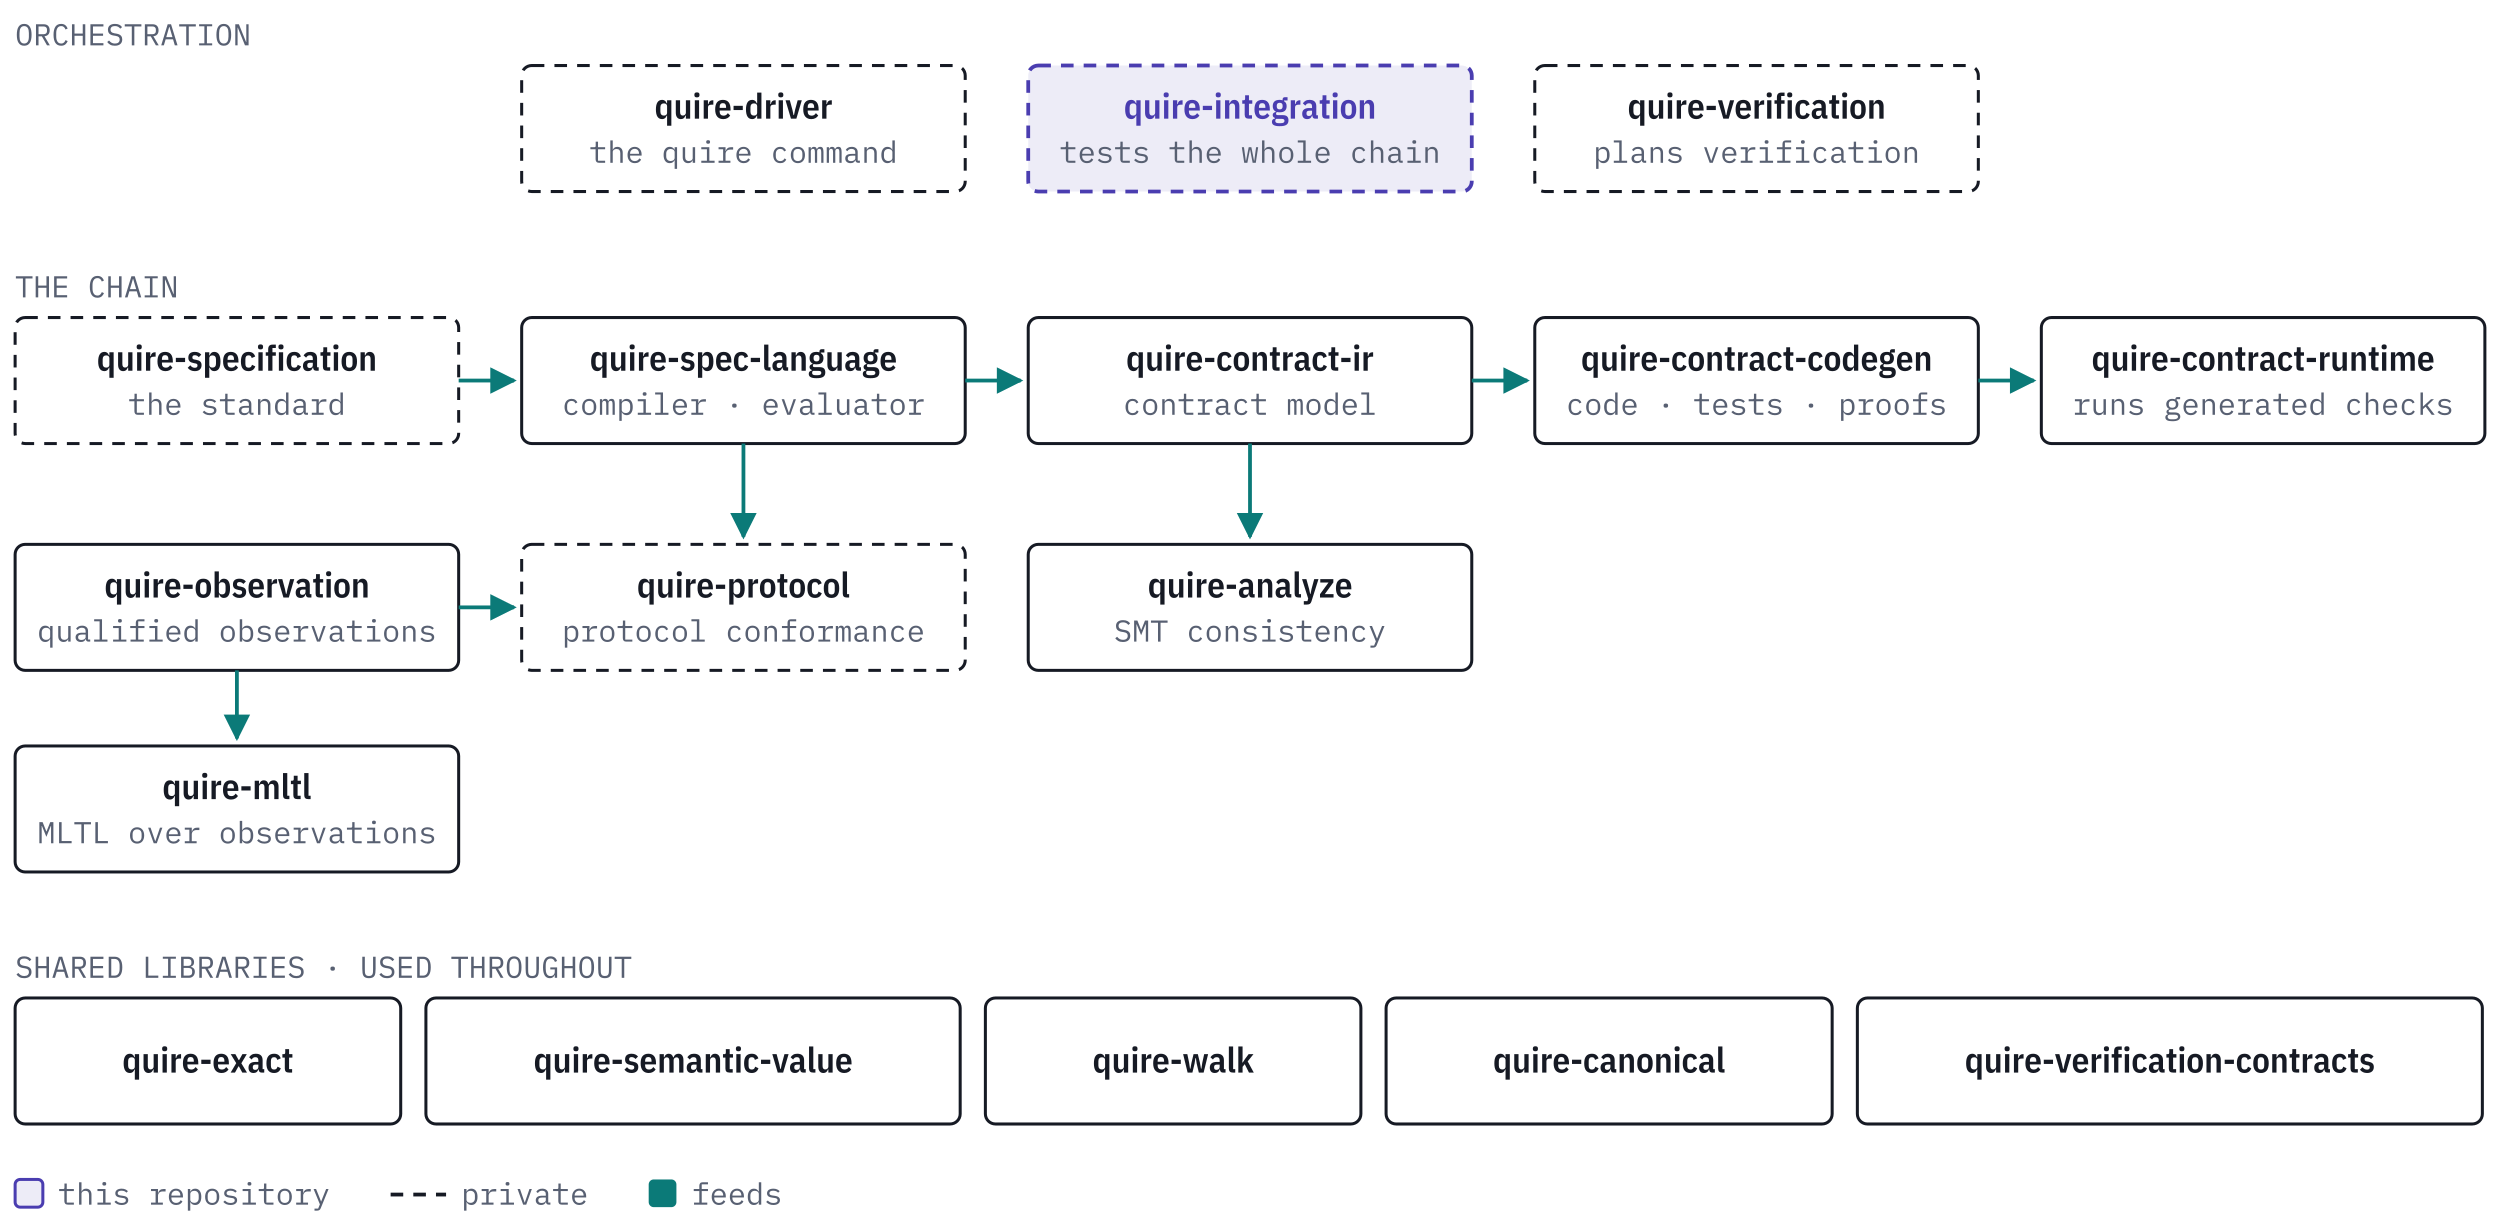
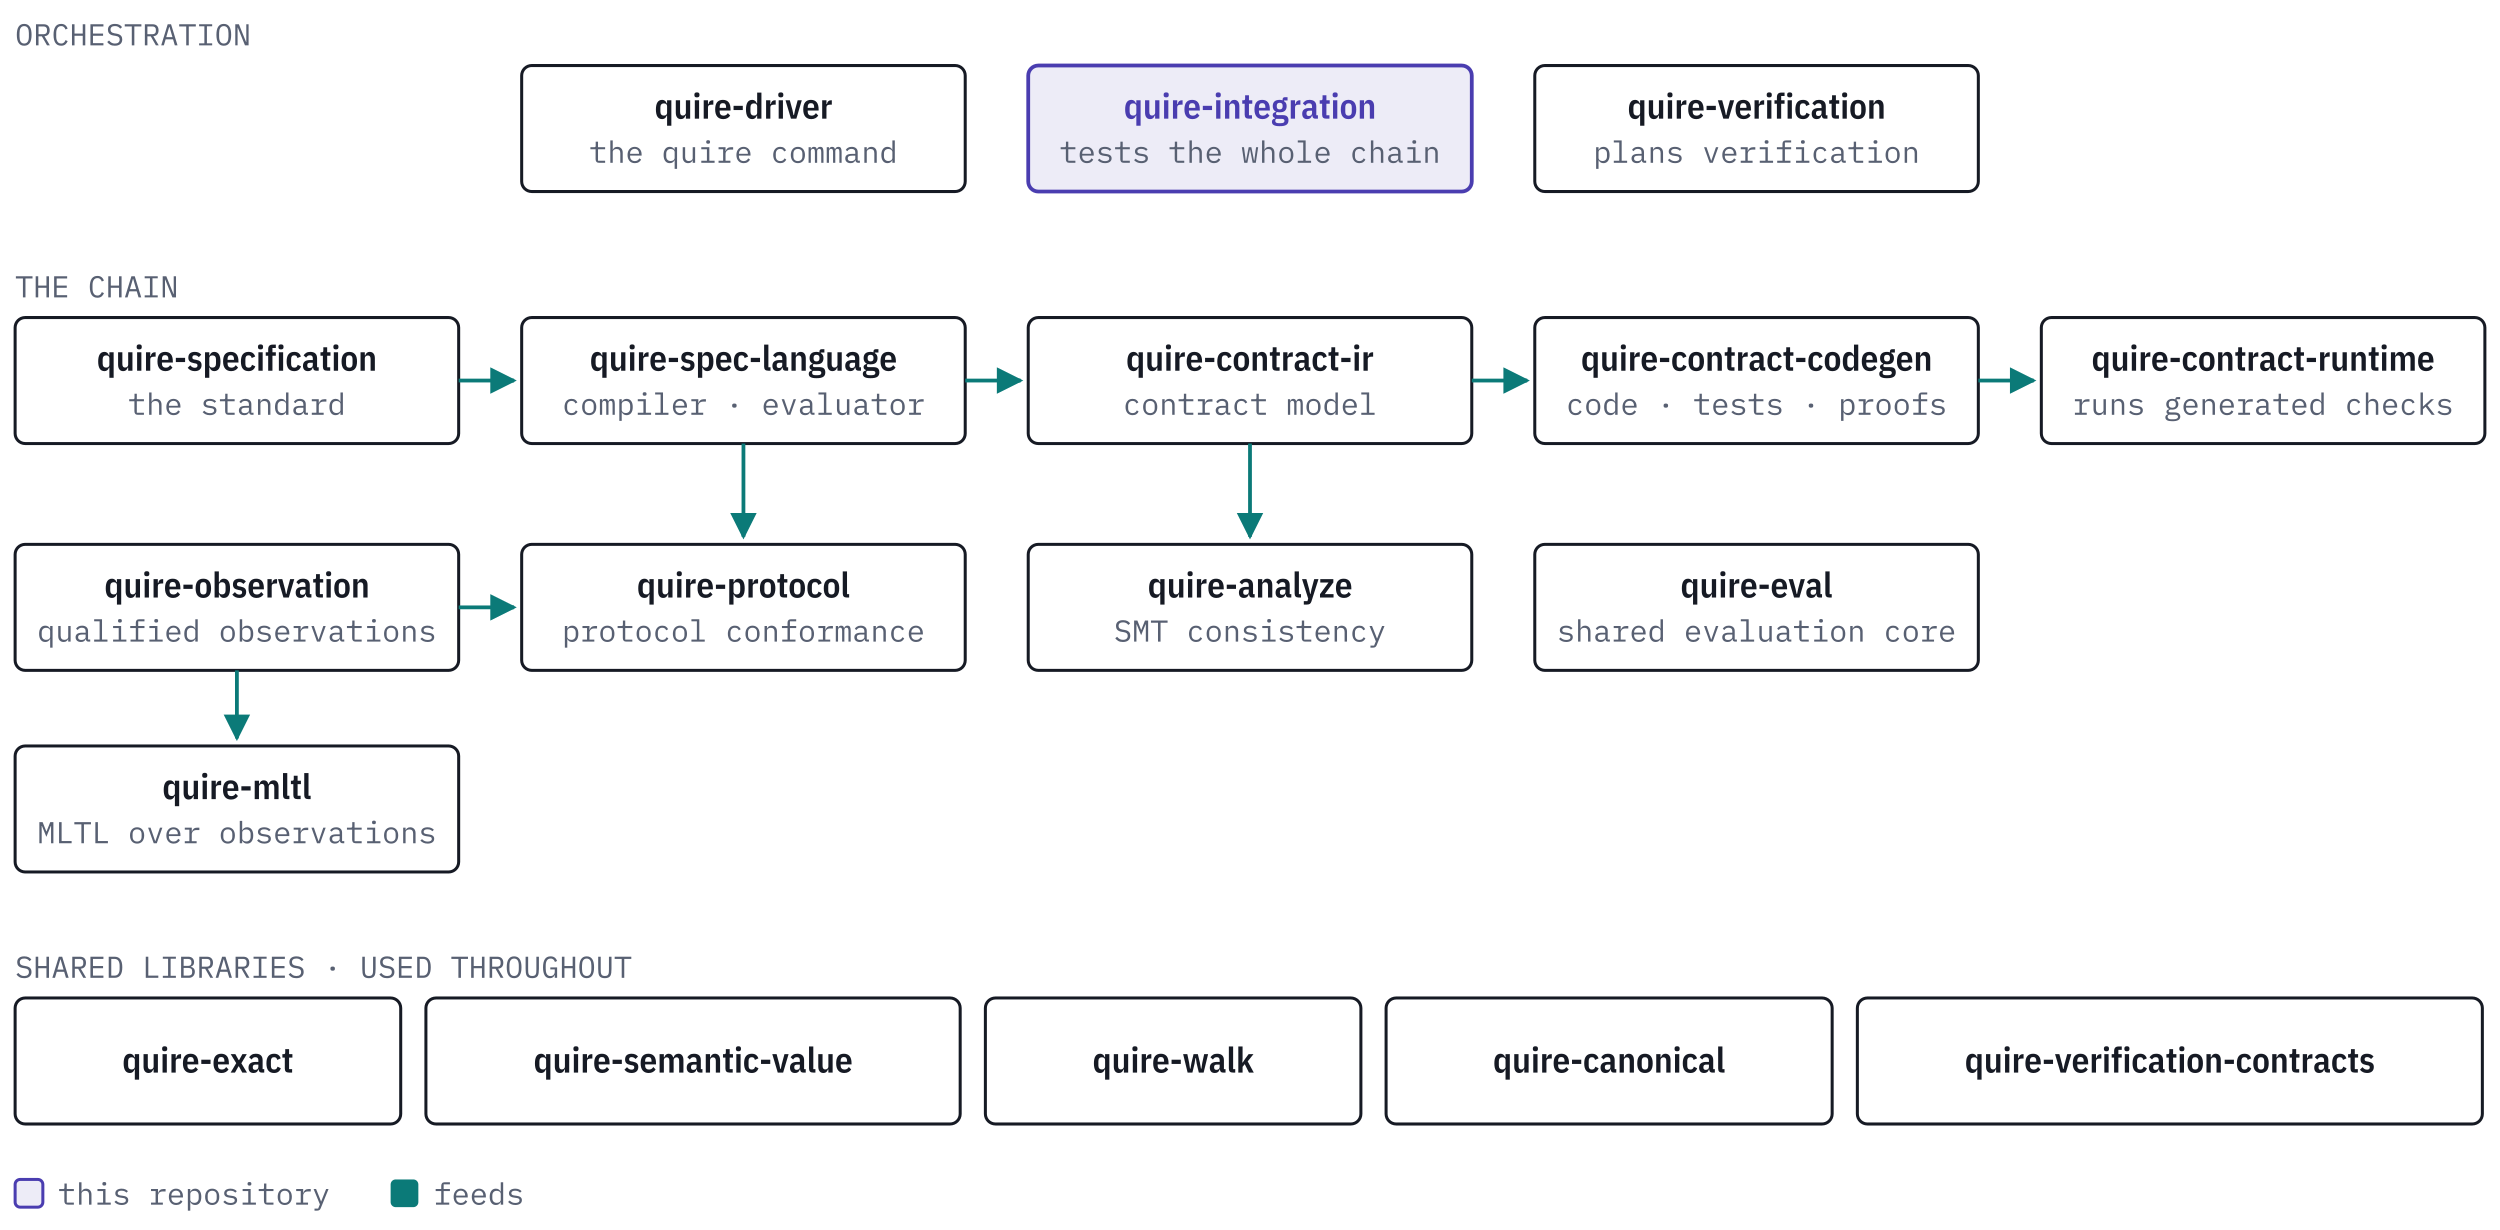
- <svg xmlns="http://www.w3.org/2000/svg" width="992" height="488" viewBox="-6 -6 992 488" role="img" aria-label="The Quire repositories. The main chain runs from the standard, quire-specification, to the compiler, quire-spec-language, then quire-contract-ir, quire-contract-codegen and quire-contract-runtime. quire-spec-language also feeds quire-protocol, and quire-contract-ir feeds quire-analyze. quire-observation feeds quire-protocol and quire-mltl. Above the chain, quire-driver runs it, quire-integration tests it and quire-verification plans verification. Below it, shared libraries used throughout: quire-exact, quire-semantic-value, quire-walk, quire-canonical and quire-verification-contracts.">
+ <svg xmlns="http://www.w3.org/2000/svg" width="992" height="488" viewBox="-6 -6 992 488" role="img" aria-label="The Quire repositories. The main chain runs from the standard, quire-specification, to the compiler, quire-spec-language, then quire-contract-ir, quire-contract-codegen and quire-contract-runtime. quire-spec-language also feeds quire-protocol, and quire-contract-ir feeds quire-analyze. quire-eval is the evaluation core shared by the language and backend repositories. quire-observation feeds quire-protocol and quire-mltl. Above the chain, quire-driver runs it, quire-integration tests it and quire-verification plans verification. Below it, shared libraries used throughout: quire-exact, quire-semantic-value, quire-walk, quire-canonical and quire-verification-contracts.">
  <defs>
    <path id="mono_A" d="M481 0 422 199H177L118 0H31L245 698H356L570 0ZM304 609H295L197 272H402Z" />
    <path id="mono_B" d="M88 698H325Q415 698 466 649Q517 600 517 518Q517 455 486 419Q456 383 408 368V365Q467 351 505 312Q543 274 543 201Q543 159 529 122Q515 85 490 58Q464 31 430 16Q395 0 355 0H88ZM330 73Q388 73 421 99Q454 125 454 179V220Q454 273 421 300Q388 326 330 326H172V73ZM316 395Q369 395 399 418Q429 442 429 490V529Q429 577 399 601Q369 625 316 625H172V395Z" />
    <path id="mono_C" d="M323 -12Q195 -12 132 81Q70 174 70 349Q70 524 132 617Q195 710 323 710Q371 710 406 697Q441 684 466 662Q491 640 508 612Q525 585 538 557L466 524Q457 547 445 568Q433 588 416 604Q400 619 378 628Q355 637 323 637Q240 637 200 574Q159 511 159 406V292Q159 187 200 124Q240 61 323 61Q355 61 378 70Q400 79 416 94Q433 110 445 130Q457 151 466 174L538 141Q525 112 508 85Q491 58 466 36Q441 14 406 1Q371 -12 323 -12Z" />
    <path id="mono_D" d="M95 698H290Q418 698 481 610Q544 522 544 349Q544 176 481 88Q418 0 290 0H95ZM286 73Q370 73 412 131Q455 189 455 295V403Q455 509 412 567Q370 625 286 625H179V73Z" />
    <path id="mono_E" d="M90 0V698H520V625H174V390H508V317H174V73H520V0Z" />
    <path id="mono_G" d="M444 93H439Q430 73 418 54Q406 35 388 20Q369 6 343 -3Q317 -12 281 -12Q167 -12 112 80Q56 172 56 344Q56 524 117 617Q178 710 305 710Q354 710 390 697Q426 684 452 662Q477 640 494 612Q511 585 522 557L450 524Q441 547 430 568Q418 588 402 604Q385 619 362 628Q339 637 308 637Q224 637 184 574Q145 511 145 406V298Q145 245 153 202Q161 158 180 126Q198 94 228 76Q257 59 300 59Q368 59 406 100Q444 141 444 206V278H297V345H522V0H444Z" />
    <path id="mono_H" d="M436 317H164V0H80V698H164V390H436V698H520V0H436Z" />
    <path id="mono_I" d="M84 0V67H258V631H84V698H516V631H342V67H516V0Z" />
    <path id="mono_L" d="M120 0V698H204V73H535V0Z" />
    <path id="mono_M" d="M455 350V571H447L300 212L153 571H145V350V0H68V698H176L299 390H305L428 698H532V0H455Z" />
    <path id="mono_N" d="M163 588H156V0H80V698H199L437 110H444V698H520V0H401Z" />
    <path id="mono_O" d="M300 -12Q236 -12 190 12Q144 37 114 83Q84 129 70 196Q56 263 56 349Q56 434 70 502Q84 569 114 615Q144 661 190 686Q236 710 300 710Q364 710 410 686Q456 661 486 615Q516 569 530 502Q544 434 544 349Q544 263 530 196Q516 129 486 83Q456 37 410 12Q364 -12 300 -12ZM300 61Q342 61 371 78Q400 94 419 124Q438 154 446 196Q455 239 455 292V406Q455 458 446 501Q438 544 419 574Q400 604 371 620Q342 637 300 637Q258 637 229 620Q200 604 181 574Q162 544 154 501Q145 458 145 406V292Q145 239 154 196Q162 154 181 124Q200 94 229 78Q258 61 300 61Z" />
    <path id="mono_R" d="M174 0H90V698H344Q441 698 492 645Q543 592 543 497Q543 412 499 361Q455 310 371 302L549 0H455L285 298H174ZM342 369Q395 369 424 396Q454 422 454 471V523Q454 572 424 598Q395 625 342 625H174V369Z" />
    <path id="mono_S" d="M298 -12Q204 -12 144 22Q84 57 45 111L106 161Q147 110 192 85Q238 60 301 60Q377 60 417 95Q457 130 457 193Q457 244 428 272Q399 301 327 313L249 326Q198 335 164 353Q129 371 108 396Q87 422 78 452Q69 483 69 516Q69 612 132 661Q195 710 302 710Q386 710 444 682Q501 654 536 603L477 552Q448 590 407 614Q366 638 301 638Q230 638 192 608Q154 578 154 518Q154 471 182 442Q211 412 285 399L360 386Q411 377 446 359Q481 341 502 316Q524 291 533 260Q542 229 542 195Q542 98 478 43Q415 -12 298 -12Z" />
    <path id="mono_T" d="M342 625V0H258V625H25V698H575V625Z" />
    <path id="mono_U" d="M164 698V279Q164 228 167 188Q170 148 183 120Q196 91 224 76Q251 61 300 61Q349 61 376 76Q404 91 417 120Q430 148 433 188Q436 228 436 279V698H520V299Q520 221 512 163Q505 105 482 66Q458 27 414 8Q371 -12 300 -12Q229 -12 186 8Q142 27 118 66Q95 105 88 163Q80 221 80 299V698Z" />
    <path id="mono_a" d="M495 0Q448 0 428 24Q408 48 403 84H398Q381 39 344 14Q306 -12 243 -12Q162 -12 114 30Q66 72 66 145Q66 217 118 256Q171 295 288 295H398V346Q398 403 366 432Q334 460 275 460Q223 460 190 440Q157 419 137 384L83 424Q93 444 110 463Q127 482 152 496Q177 511 209 520Q241 528 280 528Q371 528 424 482Q478 436 478 354V70H550V0ZM257 55Q288 55 314 62Q339 70 358 82Q377 95 388 112Q398 130 398 150V235H288Q216 235 183 215Q150 195 150 157V136Q150 96 178 76Q207 55 257 55Z" />
    <path id="mono_b" d="M95 740H175V432H179Q229 528 338 528Q433 528 486 457Q540 386 540 258Q540 130 486 59Q433 -12 338 -12Q229 -12 179 84H175V0H95ZM307 59Q377 59 416 102Q454 144 454 214V302Q454 372 416 414Q377 457 307 457Q280 457 256 450Q232 443 214 430Q196 416 186 396Q175 377 175 351V165Q175 139 186 120Q196 100 214 86Q232 73 256 66Q280 59 307 59Z" />
    <path id="mono_c" d="M318 -12Q262 -12 218 8Q175 27 145 62Q115 97 100 147Q84 197 84 258Q84 319 100 369Q116 419 146 454Q176 490 219 509Q262 528 317 528Q392 528 439 495Q486 462 508 409L444 375Q430 415 398 437Q365 459 317 459Q282 459 254 448Q227 436 208 415Q189 394 180 365Q170 336 170 302V214Q170 180 180 151Q189 122 208 101Q227 80 255 68Q283 57 319 57Q371 57 405 81Q439 105 459 147L516 108Q493 56 444 22Q396 -12 318 -12Z" />
    <path id="mono_d" d="M425 84H421Q371 -12 262 -12Q167 -12 114 59Q60 130 60 258Q60 386 114 457Q167 528 262 528Q371 528 421 432H425V740H505V0H425ZM293 59Q320 59 344 66Q368 73 386 86Q404 100 414 120Q425 139 425 165V351Q425 377 414 396Q404 416 386 430Q368 443 344 450Q320 457 293 457Q223 457 184 414Q146 372 146 302V214Q146 144 184 102Q223 59 293 59Z" />
    <path id="mono_e" d="M309 -12Q253 -12 208 7Q164 26 132 62Q101 97 84 146Q67 196 67 257Q67 319 84 369Q102 419 133 454Q164 490 208 509Q251 528 304 528Q356 528 398 509Q441 490 471 456Q501 423 517 377Q533 331 533 276V238H151V214Q151 180 162 151Q173 122 194 101Q214 80 244 68Q273 57 309 57Q361 57 399 81Q437 105 457 147L516 107Q493 55 440 22Q386 -12 309 -12ZM304 462Q271 462 243 450Q215 438 194 417Q174 396 162 368Q151 339 151 305V298H447V309Q447 343 436 371Q426 399 408 420Q389 440 362 451Q336 462 304 462Z" />
    <path id="mono_f" d="M83 68H257V448H73V516H257V622Q257 674 284 707Q312 740 371 740H544V672H337V516H544V448H337V68H521V0H83Z" />
    <path id="mono_g" d="M561 -59Q561 -137 496 -174Q431 -212 301 -212Q176 -212 122 -179Q67 -146 67 -84Q67 -42 89 -19Q111 4 151 15V27Q129 38 117 55Q105 72 105 98Q105 138 132 158Q158 178 198 188V192Q150 213 124 254Q97 295 97 350Q97 389 111 422Q125 455 152 478Q178 502 215 515Q252 528 297 528Q355 528 399 507V516Q399 546 413 566Q427 586 461 586H556V516H440V481Q468 457 483 424Q498 391 498 350Q498 311 484 278Q469 245 443 222Q417 198 380 185Q342 172 297 172Q284 172 272 173Q260 174 248 176Q236 174 223 170Q210 165 199 158Q188 150 181 140Q174 130 174 117Q174 94 197 86Q220 79 257 79H371Q471 79 516 42Q561 4 561 -59ZM486 -63Q486 -32 461 -14Q436 5 374 5H195Q143 -16 143 -65Q143 -99 170 -124Q197 -148 260 -148H338Q408 -148 447 -126Q486 -105 486 -63ZM297 234Q357 234 386 262Q414 290 414 336V365Q414 411 386 438Q357 466 297 466Q237 466 209 438Q181 411 181 365V336Q181 290 209 262Q237 234 297 234Z" />
    <path id="mono_h" d="M98 740H178V432H182Q190 451 202 468Q214 486 232 499Q249 512 273 520Q297 528 329 528Q410 528 459 476Q508 425 508 331V0H428V317Q428 388 397 422Q366 457 306 457Q282 457 259 451Q236 445 218 433Q200 421 189 402Q178 383 178 358V0H98Z" />
    <path id="mono_i" d="M332 630Q297 630 283 644Q269 659 269 681V697Q269 719 283 734Q297 748 332 748Q367 748 381 734Q395 719 395 697V681Q395 659 381 644Q367 630 332 630ZM106 68H292V448H106V516H372V68H546V0H106Z" />
    <path id="mono_k" d="M105 740H185V273H189L279 358L451 516H549L335 314L574 0H475L274 268L185 187V0H105Z" />
    <path id="mono_l" d="M80 68H260V672H80V740H340V68H520V0H80Z" />
    <path id="mono_m" d="M54 0V516H128V456H132Q144 486 166 507Q188 528 231 528Q276 528 298 506Q320 483 325 447H328Q342 482 368 505Q394 528 440 528Q503 528 524 484Q546 440 546 358V0H472V345Q472 411 458 436Q445 462 409 462Q377 462 357 442Q337 421 337 379V0H263V345Q263 411 250 436Q236 462 201 462Q169 462 148 442Q128 421 128 379V0Z" />
    <path id="mono_n" d="M98 0V516H178V432H182Q190 451 202 468Q214 486 232 499Q249 512 273 520Q297 528 329 528Q410 528 459 476Q508 425 508 331V0H428V317Q428 388 397 422Q366 457 306 457Q282 457 259 451Q236 445 218 433Q200 421 189 402Q178 383 178 358V0Z" />
    <path id="mono_o" d="M300 -12Q246 -12 202 7Q159 26 128 62Q98 97 82 146Q66 196 66 258Q66 319 82 369Q98 419 128 454Q159 490 202 509Q246 528 300 528Q354 528 398 509Q441 490 472 454Q502 419 518 369Q534 319 534 258Q534 196 518 146Q502 97 472 62Q441 26 398 7Q354 -12 300 -12ZM300 57Q367 57 408 97Q449 137 449 221V295Q449 379 408 419Q367 459 300 459Q233 459 192 419Q151 379 151 295V221Q151 137 192 97Q233 57 300 57Z" />
    <path id="mono_p" d="M95 516H175V432H179Q229 528 338 528Q433 528 486 457Q540 386 540 258Q540 130 486 59Q433 -12 338 -12Q229 -12 179 84H175V-200H95ZM307 59Q377 59 416 102Q454 144 454 214V302Q454 372 416 414Q377 457 307 457Q280 457 256 450Q232 443 214 430Q196 416 186 396Q175 377 175 351V165Q175 139 186 120Q196 100 214 86Q232 73 256 66Q280 59 307 59Z" />
    <path id="mono_periodcentered" d="M300 235Q259 235 242 252Q226 269 226 295V313Q226 339 242 356Q259 373 300 373Q341 373 358 356Q374 339 374 313V295Q374 269 358 252Q341 235 300 235Z" />
    <path id="mono_q" d="M425 84H421Q371 -12 262 -12Q167 -12 114 59Q60 130 60 258Q60 386 114 457Q167 528 262 528Q371 528 421 432H425V516H505V-200H425ZM293 59Q320 59 344 66Q368 73 386 86Q404 100 414 120Q425 139 425 165V351Q425 377 414 396Q404 416 386 430Q368 443 344 450Q320 457 293 457Q223 457 184 414Q146 372 146 302V214Q146 144 184 102Q223 59 293 59Z" />
    <path id="mono_r" d="M77 68H228V448H77V516H308V386H313Q329 447 374 482Q418 516 487 516H559V436H462Q393 436 350 396Q308 356 308 291V68H469V0H77Z" />
    <path id="mono_s" d="M306 -12Q225 -12 166 16Q108 43 67 89L121 136Q158 97 202 76Q246 55 308 55Q368 55 406 76Q445 98 445 144Q445 164 438 178Q430 191 417 199Q404 207 388 212Q372 216 354 219L273 231Q246 235 214 242Q183 249 157 264Q131 280 114 306Q96 332 96 374Q96 413 112 442Q127 470 155 490Q183 509 221 518Q259 528 304 528Q374 528 426 506Q477 484 514 445L462 396Q453 407 440 418Q426 430 406 440Q387 449 361 455Q335 461 301 461Q240 461 208 440Q175 419 175 379Q175 359 182 346Q190 332 203 324Q216 316 232 312Q249 307 266 304L347 292Q375 288 406 281Q437 274 463 258Q489 243 506 217Q524 191 524 149Q524 72 464 30Q405 -12 306 -12Z" />
    <path id="mono_t" d="M325 0Q266 0 238 33Q211 66 211 118V448H39V516H167Q193 516 204 526Q214 537 214 563V698H291V516H526V448H291V68H526V0Z" />
    <path id="mono_u" d="M422 84H418Q410 65 398 48Q386 30 368 17Q351 4 327 -4Q303 -12 271 -12Q190 -12 141 40Q92 91 92 185V516H172V199Q172 128 203 94Q234 59 294 59Q318 59 341 65Q364 71 382 83Q400 95 411 114Q422 132 422 158V516H502V0H422Z" />
    <path id="mono_v" d="M249 0 64 516H145L219 300L299 67H303L383 300L457 516H536L351 0Z" />
    <path id="mono_w" d="M30 516H101L160 70H169L257 516H345L433 70H442L501 516H570L491 0H387L305 432H297L213 0H109Z" />
    <path id="mono_y" d="M467 516H547L291 -113Q282 -135 271 -152Q260 -168 245 -178Q230 -189 209 -194Q188 -200 159 -200H83V-132H203L261 10L53 516H135L222 300L299 104H303L380 300Z" />
    <path id="title_a" d="M406 0Q325 0 321 89H309Q299 41 264 14Q229 -12 177 -12Q105 -12 69 28Q33 68 33 140Q33 222 84 262Q135 302 231 302H312V347Q312 393 292 415Q273 437 228 437Q191 437 166 420Q141 402 122 370L51 434Q80 479 124 506Q169 534 238 534Q433 534 433 350V97H479V0ZM223 77Q260 77 286 98Q312 120 312 158V227H239Q155 227 155 162V140Q155 107 173 92Q191 77 223 77Z" />
    <path id="title_b" d="M66 740H187V436H201Q212 480 246 507Q279 534 324 534Q416 534 460 464Q504 395 504 261Q504 127 460 58Q416 -12 324 -12Q279 -12 246 15Q212 42 201 86H187V0H66ZM278 88Q325 88 351 117Q377 146 377 199V323Q377 376 351 405Q325 434 278 434Q237 434 212 414Q187 393 187 356V166Q187 129 212 108Q237 88 278 88Z" />
    <path id="title_c" d="M251 -12Q145 -12 90 54Q34 120 34 261Q34 402 90 468Q145 534 251 534Q328 534 374 499Q419 464 439 403L340 359Q332 397 312 416Q291 436 251 436Q161 436 161 328V194Q161 86 251 86Q293 86 315 106Q337 126 348 168L442 123Q396 -12 251 -12Z" />
    <path id="title_d" d="M357 86H343Q332 42 298 15Q265 -12 220 -12Q128 -12 84 58Q40 127 40 261Q40 395 84 464Q128 534 220 534Q265 534 298 507Q332 480 343 436H357V740H478V0H357ZM266 88Q307 88 332 108Q357 129 357 166V356Q357 393 332 414Q307 434 266 434Q219 434 193 405Q167 376 167 323V199Q167 146 193 117Q219 88 266 88Z" />
    <path id="title_e" d="M263 -12Q212 -12 170 4Q127 21 97 54Q67 88 50 140Q34 191 34 261Q34 402 90 468Q147 534 252 534Q357 534 414 468Q470 402 470 261V232H161V198Q161 146 190 116Q219 86 270 86Q313 86 342 104Q372 123 393 158L459 89Q430 43 381 16Q332 -12 263 -12ZM252 441Q161 441 161 333V307H343V333Q343 441 252 441Z" />
    <path id="title_f" d="M91 425H22V522H91V603Q91 674 122 707Q154 740 220 740H308V643H212V522H308V425H212V0H91Z" />
    <path id="title_g" d="M493 -46Q493 -87 480 -118Q468 -149 439 -170Q410 -191 362 -202Q314 -212 244 -212Q182 -212 140 -204Q98 -195 72 -179Q46 -163 35 -140Q24 -117 24 -88Q24 -48 46 -25Q68 -2 109 4V23Q77 31 62 53Q46 75 46 107Q46 139 68 160Q90 182 132 190V203Q47 245 47 357Q47 442 95 488Q143 534 244 534Q289 534 326 520V539Q326 610 394 610H467V516H366V496Q403 478 422 442Q441 407 441 357Q441 272 394 226Q346 181 244 181Q203 181 168 189Q154 183 147 170Q140 157 140 141Q140 121 153 111Q166 101 196 101H329Q418 101 456 63Q493 25 493 -46ZM380 -60Q380 -33 362 -19Q344 -5 302 -5H141Q119 -24 119 -61Q119 -93 140 -110Q162 -127 216 -127H275Q332 -127 356 -110Q380 -94 380 -60ZM244 264Q327 264 327 346V369Q327 451 244 451Q161 451 161 369V346Q161 264 244 264Z" />
    <path id="title_hyphen" d="M50 245V365H312V245Z" />
    <path id="title_i" d="M126 604Q88 604 71 620Q54 637 54 665V685Q54 713 71 730Q88 746 126 746Q164 746 181 730Q198 713 198 685V665Q198 637 181 620Q164 604 126 604ZM66 522H187V0H66Z" />
    <path id="title_k" d="M66 740H187V395L179 287H193L254 383L358 522H495L332 317L504 0H368L248 239L187 163V0H66Z" />
    <path id="title_l" d="M184 0Q121 0 94 28Q66 56 66 116V740H187V97H247V0Z" />
    <path id="title_m" d="M66 0V522H187V435H201Q232 534 324 534Q422 534 451 431H463Q480 484 516 509Q551 534 602 534Q668 534 705 486Q742 439 742 351V0H621V330Q621 432 548 432Q513 432 488 410Q464 389 464 350V0H343V330Q343 384 325 408Q307 432 271 432Q236 432 212 410Q187 389 187 350V0Z" />
    <path id="title_n" d="M66 0V522H187V435H201Q232 534 326 534Q396 534 434 486Q472 439 472 351V0H351V330Q351 432 275 432Q238 432 212 410Q187 389 187 350V0Z" />
    <path id="title_o" d="M253 -12Q149 -12 92 54Q34 120 34 261Q34 402 92 468Q149 534 253 534Q357 534 414 468Q472 402 472 261Q472 120 414 54Q357 -12 253 -12ZM253 86Q345 86 345 194V328Q345 436 253 436Q161 436 161 328V194Q161 86 253 86Z" />
    <path id="title_p" d="M66 522H187V436H201Q212 480 246 507Q279 534 324 534Q416 534 460 464Q504 395 504 261Q504 127 460 58Q416 -12 324 -12Q279 -12 246 15Q212 42 201 86H187V-200H66ZM278 88Q325 88 351 117Q377 146 377 199V323Q377 376 351 405Q325 434 278 434Q237 434 212 414Q187 393 187 356V166Q187 129 212 108Q237 88 278 88Z" />
    <path id="title_q" d="M357 86H343Q332 42 298 15Q265 -12 220 -12Q128 -12 84 58Q40 127 40 261Q40 395 84 464Q128 534 220 534Q265 534 298 507Q332 480 343 436H357V522H478V-200H357ZM266 88Q307 88 332 108Q357 129 357 166V356Q357 393 332 414Q307 434 266 434Q219 434 193 405Q167 376 167 323V199Q167 146 193 117Q219 88 266 88Z" />
    <path id="title_r" d="M66 0V522H187V415H201Q210 467 238 494Q267 522 313 522H339V398H299Q242 398 214 380Q187 362 187 317V0Z" />
    <path id="title_s" d="M224 -12Q159 -12 110 12Q61 35 24 82L98 154Q123 119 154 101Q185 83 226 83Q302 83 302 147Q302 172 290 186Q277 201 247 206L198 215Q116 230 79 266Q42 302 42 371Q42 453 90 494Q138 534 226 534Q287 534 332 514Q376 494 409 455L338 384Q318 409 290 424Q261 439 226 439Q156 439 156 376Q156 350 170 336Q184 323 214 318L264 309Q346 294 382 258Q417 223 417 159Q417 78 367 33Q317 -12 224 -12Z" />
    <path id="title_t" d="M210 0Q147 0 119 28Q91 56 91 117V425H22V522H58Q84 522 94 534Q103 546 103 572V664H212V522H306V425H212V97H298V0Z" />
    <path id="title_u" d="M346 88H332Q302 -12 205 -12Q135 -12 98 36Q60 83 60 172V522H181V192Q181 89 257 89Q294 89 320 111Q346 133 346 172V522H467V0H346Z" />
    <path id="title_v" d="M162 0 8 522H130L205 244L234 103H248L277 244L352 522H469L315 0Z" />
    <path id="title_w" d="M16 522H135L186 278L211 110H223L253 278L311 522H433L492 278L522 110H534L559 278L612 522H724L597 0H461L400 254L377 409H364L340 254L279 0H143Z" />
    <path id="title_x" d="M15 0 173 267 17 522H149L242 354H255L348 522H472L318 264L478 0H345L249 176H236L138 0Z" />
    <path id="title_y" d="M353 522H474L275 -109Q258 -162 227 -181Q196 -200 140 -200H58V-103H161L182 -29L8 522H131L209 240L237 103H249L277 241Z" />
    <path id="title_z" d="M34 0V95L275 425H42V522H412V428L170 97H418V0Z" />
    <marker id="ah-model" viewBox="0 0 10 10" refX="9" refY="5" markerWidth="7" markerHeight="7" orient="auto-start-reverse">
      <path d="M0,0 L10,5 L0,10 z" fill="#0b7a78" />
    </marker>
  </defs>
-   <rect x="201" y="20" width="176" height="50" rx="4" stroke="#161a24" stroke-width="1.2" fill="none" stroke-dasharray="5 4" />
+   <rect x="201" y="20" width="176" height="50" rx="4" stroke="#161a24" stroke-width="1.2" fill="none" />
  <g fill="#161a24" transform="translate(253.7,41.1) scale(0.014,-0.014)">
    <use href="#title_q" x="0" />
    <use href="#title_u" x="544" />
    <use href="#title_i" x="1077" />
    <use href="#title_r" x="1329" />
    <use href="#title_e" x="1686" />
    <use href="#title_hyphen" x="2191" />
    <use href="#title_d" x="2553" />
    <use href="#title_r" x="3097" />
    <use href="#title_i" x="3454" />
    <use href="#title_v" x="3706" />
    <use href="#title_e" x="4182" />
    <use href="#title_r" x="4687" />
  </g>
  <g fill="#586072" transform="translate(227.8,58.6) scale(0.012,-0.012)">
    <use href="#mono_t" x="0" />
    <use href="#mono_h" x="600" />
    <use href="#mono_e" x="1200" />
    <use href="#mono_q" x="2400" />
    <use href="#mono_u" x="3000" />
    <use href="#mono_i" x="3600" />
    <use href="#mono_r" x="4200" />
    <use href="#mono_e" x="4800" />
    <use href="#mono_c" x="6000" />
    <use href="#mono_o" x="6600" />
    <use href="#mono_m" x="7200" />
    <use href="#mono_m" x="7800" />
    <use href="#mono_a" x="8400" />
    <use href="#mono_n" x="9000" />
    <use href="#mono_d" x="9600" />
  </g>
-   <rect x="402" y="20" width="176" height="50" rx="4" stroke="#4a3db0" stroke-width="1.5" fill="#4a3db0" fill-opacity="0.1" stroke-dasharray="5 4" />
+   <rect x="402" y="20" width="176" height="50" rx="4" stroke="#4a3db0" stroke-width="1.5" fill="#4a3db0" fill-opacity="0.1" />
  <g fill="#4a3db0" transform="translate(439.9,41.1) scale(0.014,-0.014)">
    <use href="#title_q" x="0" />
    <use href="#title_u" x="544" />
    <use href="#title_i" x="1077" />
    <use href="#title_r" x="1329" />
    <use href="#title_e" x="1686" />
    <use href="#title_hyphen" x="2191" />
    <use href="#title_i" x="2553" />
    <use href="#title_n" x="2805" />
    <use href="#title_t" x="3337" />
    <use href="#title_e" x="3671" />
    <use href="#title_g" x="4176" />
    <use href="#title_r" x="4668" />
    <use href="#title_a" x="5025" />
    <use href="#title_t" x="5532" />
    <use href="#title_i" x="5866" />
    <use href="#title_o" x="6118" />
    <use href="#title_n" x="6624" />
  </g>
  <g fill="#586072" transform="translate(414.4,58.6) scale(0.012,-0.012)">
    <use href="#mono_t" x="0" />
    <use href="#mono_e" x="600" />
    <use href="#mono_s" x="1200" />
    <use href="#mono_t" x="1800" />
    <use href="#mono_s" x="2400" />
    <use href="#mono_t" x="3600" />
    <use href="#mono_h" x="4200" />
    <use href="#mono_e" x="4800" />
    <use href="#mono_w" x="6000" />
    <use href="#mono_h" x="6600" />
    <use href="#mono_o" x="7200" />
    <use href="#mono_l" x="7800" />
    <use href="#mono_e" x="8400" />
    <use href="#mono_c" x="9600" />
    <use href="#mono_h" x="10200" />
    <use href="#mono_a" x="10800" />
    <use href="#mono_i" x="11400" />
    <use href="#mono_n" x="12000" />
  </g>
-   <rect x="603" y="20" width="176" height="50" rx="4" stroke="#161a24" stroke-width="1.2" fill="none" stroke-dasharray="5 4" />
+   <rect x="603" y="20" width="176" height="50" rx="4" stroke="#161a24" stroke-width="1.2" fill="none" />
  <g fill="#161a24" transform="translate(639.8,41.1) scale(0.014,-0.014)">
    <use href="#title_q" x="0" />
    <use href="#title_u" x="544" />
    <use href="#title_i" x="1077" />
    <use href="#title_r" x="1329" />
    <use href="#title_e" x="1686" />
    <use href="#title_hyphen" x="2191" />
    <use href="#title_v" x="2553" />
    <use href="#title_e" x="3029" />
    <use href="#title_r" x="3534" />
    <use href="#title_i" x="3891" />
    <use href="#title_f" x="4143" />
    <use href="#title_i" x="4471" />
    <use href="#title_c" x="4723" />
    <use href="#title_a" x="5187" />
    <use href="#title_t" x="5694" />
    <use href="#title_i" x="6028" />
    <use href="#title_o" x="6280" />
    <use href="#title_n" x="6786" />
  </g>
  <g fill="#586072" transform="translate(626.2,58.6) scale(0.012,-0.012)">
    <use href="#mono_p" x="0" />
    <use href="#mono_l" x="600" />
    <use href="#mono_a" x="1200" />
    <use href="#mono_n" x="1800" />
    <use href="#mono_s" x="2400" />
    <use href="#mono_v" x="3600" />
    <use href="#mono_e" x="4200" />
    <use href="#mono_r" x="4800" />
    <use href="#mono_i" x="5400" />
    <use href="#mono_f" x="6000" />
    <use href="#mono_i" x="6600" />
    <use href="#mono_c" x="7200" />
    <use href="#mono_a" x="7800" />
    <use href="#mono_t" x="8400" />
    <use href="#mono_i" x="9000" />
    <use href="#mono_o" x="9600" />
    <use href="#mono_n" x="10200" />
  </g>
-   <rect x="0" y="120" width="176" height="50" rx="4" stroke="#161a24" stroke-width="1.2" fill="none" stroke-dasharray="5 4" />
+   <rect x="0" y="120" width="176" height="50" rx="4" stroke="#161a24" stroke-width="1.2" fill="none" />
  <g fill="#161a24" transform="translate(32.4,141.1) scale(0.014,-0.014)">
    <use href="#title_q" x="0" />
    <use href="#title_u" x="544" />
    <use href="#title_i" x="1077" />
    <use href="#title_r" x="1329" />
    <use href="#title_e" x="1686" />
    <use href="#title_hyphen" x="2191" />
    <use href="#title_s" x="2553" />
    <use href="#title_p" x="3002" />
    <use href="#title_e" x="3546" />
    <use href="#title_c" x="4051" />
    <use href="#title_i" x="4515" />
    <use href="#title_f" x="4767" />
    <use href="#title_i" x="5095" />
    <use href="#title_c" x="5347" />
    <use href="#title_a" x="5811" />
    <use href="#title_t" x="6318" />
    <use href="#title_i" x="6652" />
    <use href="#title_o" x="6904" />
    <use href="#title_n" x="7410" />
  </g>
  <g fill="#586072" transform="translate(44.8,158.6) scale(0.012,-0.012)">
    <use href="#mono_t" x="0" />
    <use href="#mono_h" x="600" />
    <use href="#mono_e" x="1200" />
    <use href="#mono_s" x="2400" />
    <use href="#mono_t" x="3000" />
    <use href="#mono_a" x="3600" />
    <use href="#mono_n" x="4200" />
    <use href="#mono_d" x="4800" />
    <use href="#mono_a" x="5400" />
    <use href="#mono_r" x="6000" />
    <use href="#mono_d" x="6600" />
  </g>
  <rect x="201" y="120" width="176" height="50" rx="4" stroke="#161a24" stroke-width="1.2" fill="none" />
  <g fill="#161a24" transform="translate(228,141.1) scale(0.014,-0.014)">
    <use href="#title_q" x="0" />
    <use href="#title_u" x="544" />
    <use href="#title_i" x="1077" />
    <use href="#title_r" x="1329" />
    <use href="#title_e" x="1686" />
    <use href="#title_hyphen" x="2191" />
    <use href="#title_s" x="2553" />
    <use href="#title_p" x="3002" />
    <use href="#title_e" x="3546" />
    <use href="#title_c" x="4051" />
    <use href="#title_hyphen" x="4515" />
    <use href="#title_l" x="4877" />
    <use href="#title_a" x="5145" />
    <use href="#title_n" x="5652" />
    <use href="#title_g" x="6184" />
    <use href="#title_u" x="6676" />
    <use href="#title_a" x="7209" />
    <use href="#title_g" x="7716" />
    <use href="#title_e" x="8208" />
  </g>
  <g fill="#586072" transform="translate(217,158.6) scale(0.012,-0.012)">
    <use href="#mono_c" x="0" />
    <use href="#mono_o" x="600" />
    <use href="#mono_m" x="1200" />
    <use href="#mono_p" x="1800" />
    <use href="#mono_i" x="2400" />
    <use href="#mono_l" x="3000" />
    <use href="#mono_e" x="3600" />
    <use href="#mono_r" x="4200" />
    <use href="#mono_periodcentered" x="5400" />
    <use href="#mono_e" x="6600" />
    <use href="#mono_v" x="7200" />
    <use href="#mono_a" x="7800" />
    <use href="#mono_l" x="8400" />
    <use href="#mono_u" x="9000" />
    <use href="#mono_a" x="9600" />
    <use href="#mono_t" x="10200" />
    <use href="#mono_o" x="10800" />
    <use href="#mono_r" x="11400" />
  </g>
  <rect x="402" y="120" width="176" height="50" rx="4" stroke="#161a24" stroke-width="1.2" fill="none" />
  <g fill="#161a24" transform="translate(440.8,141.1) scale(0.014,-0.014)">
    <use href="#title_q" x="0" />
    <use href="#title_u" x="544" />
    <use href="#title_i" x="1077" />
    <use href="#title_r" x="1329" />
    <use href="#title_e" x="1686" />
    <use href="#title_hyphen" x="2191" />
    <use href="#title_c" x="2553" />
    <use href="#title_o" x="3017" />
    <use href="#title_n" x="3523" />
    <use href="#title_t" x="4055" />
    <use href="#title_r" x="4389" />
    <use href="#title_a" x="4746" />
    <use href="#title_c" x="5253" />
    <use href="#title_t" x="5717" />
    <use href="#title_hyphen" x="6051" />
    <use href="#title_i" x="6413" />
    <use href="#title_r" x="6665" />
  </g>
  <g fill="#586072" transform="translate(439.6,158.6) scale(0.012,-0.012)">
    <use href="#mono_c" x="0" />
    <use href="#mono_o" x="600" />
    <use href="#mono_n" x="1200" />
    <use href="#mono_t" x="1800" />
    <use href="#mono_r" x="2400" />
    <use href="#mono_a" x="3000" />
    <use href="#mono_c" x="3600" />
    <use href="#mono_t" x="4200" />
    <use href="#mono_m" x="5400" />
    <use href="#mono_o" x="6000" />
    <use href="#mono_d" x="6600" />
    <use href="#mono_e" x="7200" />
    <use href="#mono_l" x="7800" />
  </g>
  <rect x="603" y="120" width="176" height="50" rx="4" stroke="#161a24" stroke-width="1.2" fill="none" />
  <g fill="#161a24" transform="translate(621.3,141.1) scale(0.014,-0.014)">
    <use href="#title_q" x="0" />
    <use href="#title_u" x="544" />
    <use href="#title_i" x="1077" />
    <use href="#title_r" x="1329" />
    <use href="#title_e" x="1686" />
    <use href="#title_hyphen" x="2191" />
    <use href="#title_c" x="2553" />
    <use href="#title_o" x="3017" />
    <use href="#title_n" x="3523" />
    <use href="#title_t" x="4055" />
    <use href="#title_r" x="4389" />
    <use href="#title_a" x="4746" />
    <use href="#title_c" x="5253" />
    <use href="#title_t" x="5717" />
    <use href="#title_hyphen" x="6051" />
    <use href="#title_c" x="6413" />
    <use href="#title_o" x="6877" />
    <use href="#title_d" x="7383" />
    <use href="#title_e" x="7927" />
    <use href="#title_g" x="8432" />
    <use href="#title_e" x="8924" />
    <use href="#title_n" x="9429" />
  </g>
  <g fill="#586072" transform="translate(615.4,158.6) scale(0.012,-0.012)">
    <use href="#mono_c" x="0" />
    <use href="#mono_o" x="600" />
    <use href="#mono_d" x="1200" />
    <use href="#mono_e" x="1800" />
    <use href="#mono_periodcentered" x="3000" />
    <use href="#mono_t" x="4200" />
    <use href="#mono_e" x="4800" />
    <use href="#mono_s" x="5400" />
    <use href="#mono_t" x="6000" />
    <use href="#mono_s" x="6600" />
    <use href="#mono_periodcentered" x="7800" />
    <use href="#mono_p" x="9000" />
    <use href="#mono_r" x="9600" />
    <use href="#mono_o" x="10200" />
    <use href="#mono_o" x="10800" />
    <use href="#mono_f" x="11400" />
    <use href="#mono_s" x="12000" />
  </g>
  <rect x="804" y="120" width="176" height="50" rx="4" stroke="#161a24" stroke-width="1.2" fill="none" />
  <g fill="#161a24" transform="translate(823.9,141.1) scale(0.014,-0.014)">
    <use href="#title_q" x="0" />
    <use href="#title_u" x="544" />
    <use href="#title_i" x="1077" />
    <use href="#title_r" x="1329" />
    <use href="#title_e" x="1686" />
    <use href="#title_hyphen" x="2191" />
    <use href="#title_c" x="2553" />
    <use href="#title_o" x="3017" />
    <use href="#title_n" x="3523" />
    <use href="#title_t" x="4055" />
    <use href="#title_r" x="4389" />
    <use href="#title_a" x="4746" />
    <use href="#title_c" x="5253" />
    <use href="#title_t" x="5717" />
    <use href="#title_hyphen" x="6051" />
    <use href="#title_r" x="6413" />
    <use href="#title_u" x="6770" />
    <use href="#title_n" x="7303" />
    <use href="#title_t" x="7835" />
    <use href="#title_i" x="8169" />
    <use href="#title_m" x="8421" />
    <use href="#title_e" x="9223" />
  </g>
  <g fill="#586072" transform="translate(816.4,158.6) scale(0.012,-0.012)">
    <use href="#mono_r" x="0" />
    <use href="#mono_u" x="600" />
    <use href="#mono_n" x="1200" />
    <use href="#mono_s" x="1800" />
    <use href="#mono_g" x="3000" />
    <use href="#mono_e" x="3600" />
    <use href="#mono_n" x="4200" />
    <use href="#mono_e" x="4800" />
    <use href="#mono_r" x="5400" />
    <use href="#mono_a" x="6000" />
    <use href="#mono_t" x="6600" />
    <use href="#mono_e" x="7200" />
    <use href="#mono_d" x="7800" />
    <use href="#mono_c" x="9000" />
    <use href="#mono_h" x="9600" />
    <use href="#mono_e" x="10200" />
    <use href="#mono_c" x="10800" />
    <use href="#mono_k" x="11400" />
    <use href="#mono_s" x="12000" />
  </g>
  <rect x="0" y="210" width="176" height="50" rx="4" stroke="#161a24" stroke-width="1.2" fill="none" />
  <g fill="#161a24" transform="translate(35.4,231.1) scale(0.014,-0.014)">
    <use href="#title_q" x="0" />
    <use href="#title_u" x="544" />
    <use href="#title_i" x="1077" />
    <use href="#title_r" x="1329" />
    <use href="#title_e" x="1686" />
    <use href="#title_hyphen" x="2191" />
    <use href="#title_o" x="2553" />
    <use href="#title_b" x="3059" />
    <use href="#title_s" x="3603" />
    <use href="#title_e" x="4052" />
    <use href="#title_r" x="4557" />
    <use href="#title_v" x="4914" />
    <use href="#title_a" x="5390" />
    <use href="#title_t" x="5897" />
    <use href="#title_i" x="6231" />
    <use href="#title_o" x="6483" />
    <use href="#title_n" x="6989" />
  </g>
  <g fill="#586072" transform="translate(8.8,248.6) scale(0.012,-0.012)">
    <use href="#mono_q" x="0" />
    <use href="#mono_u" x="600" />
    <use href="#mono_a" x="1200" />
    <use href="#mono_l" x="1800" />
    <use href="#mono_i" x="2400" />
    <use href="#mono_f" x="3000" />
    <use href="#mono_i" x="3600" />
    <use href="#mono_e" x="4200" />
    <use href="#mono_d" x="4800" />
    <use href="#mono_o" x="6000" />
    <use href="#mono_b" x="6600" />
    <use href="#mono_s" x="7200" />
    <use href="#mono_e" x="7800" />
    <use href="#mono_r" x="8400" />
    <use href="#mono_v" x="9000" />
    <use href="#mono_a" x="9600" />
    <use href="#mono_t" x="10200" />
    <use href="#mono_i" x="10800" />
    <use href="#mono_o" x="11400" />
    <use href="#mono_n" x="12000" />
    <use href="#mono_s" x="12600" />
  </g>
-   <rect x="201" y="210" width="176" height="50" rx="4" stroke="#161a24" stroke-width="1.2" fill="none" stroke-dasharray="5 4" />
+   <rect x="201" y="210" width="176" height="50" rx="4" stroke="#161a24" stroke-width="1.2" fill="none" />
  <g fill="#161a24" transform="translate(246.7,231.1) scale(0.014,-0.014)">
    <use href="#title_q" x="0" />
    <use href="#title_u" x="544" />
    <use href="#title_i" x="1077" />
    <use href="#title_r" x="1329" />
    <use href="#title_e" x="1686" />
    <use href="#title_hyphen" x="2191" />
    <use href="#title_p" x="2553" />
    <use href="#title_r" x="3097" />
    <use href="#title_o" x="3454" />
    <use href="#title_t" x="3960" />
    <use href="#title_o" x="4294" />
    <use href="#title_c" x="4800" />
    <use href="#title_o" x="5264" />
    <use href="#title_l" x="5770" />
  </g>
  <g fill="#586072" transform="translate(217,248.6) scale(0.012,-0.012)">
    <use href="#mono_p" x="0" />
    <use href="#mono_r" x="600" />
    <use href="#mono_o" x="1200" />
    <use href="#mono_t" x="1800" />
    <use href="#mono_o" x="2400" />
    <use href="#mono_c" x="3000" />
    <use href="#mono_o" x="3600" />
    <use href="#mono_l" x="4200" />
    <use href="#mono_c" x="5400" />
    <use href="#mono_o" x="6000" />
    <use href="#mono_n" x="6600" />
    <use href="#mono_f" x="7200" />
    <use href="#mono_o" x="7800" />
    <use href="#mono_r" x="8400" />
    <use href="#mono_m" x="9000" />
    <use href="#mono_a" x="9600" />
    <use href="#mono_n" x="10200" />
    <use href="#mono_c" x="10800" />
    <use href="#mono_e" x="11400" />
  </g>
  <rect x="402" y="210" width="176" height="50" rx="4" stroke="#161a24" stroke-width="1.2" fill="none" />
  <g fill="#161a24" transform="translate(449.4,231.1) scale(0.014,-0.014)">
    <use href="#title_q" x="0" />
    <use href="#title_u" x="544" />
    <use href="#title_i" x="1077" />
    <use href="#title_r" x="1329" />
    <use href="#title_e" x="1686" />
    <use href="#title_hyphen" x="2191" />
    <use href="#title_a" x="2553" />
    <use href="#title_n" x="3060" />
    <use href="#title_a" x="3592" />
    <use href="#title_l" x="4099" />
    <use href="#title_y" x="4367" />
    <use href="#title_z" x="4850" />
    <use href="#title_e" x="5302" />
  </g>
  <g fill="#586072" transform="translate(436,248.6) scale(0.012,-0.012)">
    <use href="#mono_S" x="0" />
    <use href="#mono_M" x="600" />
    <use href="#mono_T" x="1200" />
    <use href="#mono_c" x="2400" />
    <use href="#mono_o" x="3000" />
    <use href="#mono_n" x="3600" />
    <use href="#mono_s" x="4200" />
    <use href="#mono_i" x="4800" />
    <use href="#mono_s" x="5400" />
    <use href="#mono_t" x="6000" />
    <use href="#mono_e" x="6600" />
    <use href="#mono_n" x="7200" />
    <use href="#mono_c" x="7800" />
    <use href="#mono_y" x="8400" />
+   </g>
+   <rect x="603" y="210" width="176" height="50" rx="4" stroke="#161a24" stroke-width="1.2" fill="none" />
+   <g fill="#161a24" transform="translate(660.8,231.1) scale(0.014,-0.014)">
+     <use href="#title_q" x="0" />
+     <use href="#title_u" x="544" />
+     <use href="#title_i" x="1077" />
+     <use href="#title_r" x="1329" />
+     <use href="#title_e" x="1686" />
+     <use href="#title_hyphen" x="2191" />
+     <use href="#title_e" x="2553" />
+     <use href="#title_v" x="3058" />
+     <use href="#title_a" x="3534" />
+     <use href="#title_l" x="4041" />
+   </g>
+   <g fill="#586072" transform="translate(611.8,248.6) scale(0.012,-0.012)">
+     <use href="#mono_s" x="0" />
+     <use href="#mono_h" x="600" />
+     <use href="#mono_a" x="1200" />
+     <use href="#mono_r" x="1800" />
+     <use href="#mono_e" x="2400" />
+     <use href="#mono_d" x="3000" />
+     <use href="#mono_e" x="4200" />
+     <use href="#mono_v" x="4800" />
+     <use href="#mono_a" x="5400" />
+     <use href="#mono_l" x="6000" />
+     <use href="#mono_u" x="6600" />
+     <use href="#mono_a" x="7200" />
+     <use href="#mono_t" x="7800" />
+     <use href="#mono_i" x="8400" />
+     <use href="#mono_o" x="9000" />
+     <use href="#mono_n" x="9600" />
+     <use href="#mono_c" x="10800" />
+     <use href="#mono_o" x="11400" />
+     <use href="#mono_r" x="12000" />
+     <use href="#mono_e" x="12600" />
  </g>
  <rect x="0" y="290" width="176" height="50" rx="4" stroke="#161a24" stroke-width="1.2" fill="none" />
  <g fill="#161a24" transform="translate(58.4,311.1) scale(0.014,-0.014)">
    <use href="#title_q" x="0" />
    <use href="#title_u" x="544" />
    <use href="#title_i" x="1077" />
    <use href="#title_r" x="1329" />
    <use href="#title_e" x="1686" />
    <use href="#title_hyphen" x="2191" />
    <use href="#title_m" x="2553" />
    <use href="#title_l" x="3355" />
    <use href="#title_t" x="3623" />
    <use href="#title_l" x="3957" />
  </g>
  <g fill="#586072" transform="translate(8.8,328.6) scale(0.012,-0.012)">
    <use href="#mono_M" x="0" />
    <use href="#mono_L" x="600" />
    <use href="#mono_T" x="1200" />
    <use href="#mono_L" x="1800" />
    <use href="#mono_o" x="3000" />
    <use href="#mono_v" x="3600" />
    <use href="#mono_e" x="4200" />
    <use href="#mono_r" x="4800" />
    <use href="#mono_o" x="6000" />
    <use href="#mono_b" x="6600" />
    <use href="#mono_s" x="7200" />
    <use href="#mono_e" x="7800" />
    <use href="#mono_r" x="8400" />
    <use href="#mono_v" x="9000" />
    <use href="#mono_a" x="9600" />
    <use href="#mono_t" x="10200" />
    <use href="#mono_i" x="10800" />
    <use href="#mono_o" x="11400" />
    <use href="#mono_n" x="12000" />
    <use href="#mono_s" x="12600" />
  </g>
  <path d="M176,145 L198,145" fill="none" stroke="#0b7a78" stroke-width="1.5" marker-end="url(#ah-model)" />
  <path d="M377,145 L399,145" fill="none" stroke="#0b7a78" stroke-width="1.5" marker-end="url(#ah-model)" />
  <path d="M578,145 L600,145" fill="none" stroke="#0b7a78" stroke-width="1.5" marker-end="url(#ah-model)" />
  <path d="M779,145 L801,145" fill="none" stroke="#0b7a78" stroke-width="1.5" marker-end="url(#ah-model)" />
  <path d="M289,170 L289,207" fill="none" stroke="#0b7a78" stroke-width="1.5" marker-end="url(#ah-model)" />
  <path d="M490,170 L490,207" fill="none" stroke="#0b7a78" stroke-width="1.5" marker-end="url(#ah-model)" />
  <path d="M176,235 L198,235" fill="none" stroke="#0b7a78" stroke-width="1.5" marker-end="url(#ah-model)" />
  <path d="M88,260 L88,287" fill="none" stroke="#0b7a78" stroke-width="1.5" marker-end="url(#ah-model)" />
  <g fill="#586072" transform="translate(0,12) scale(0.012,-0.012)">
    <use href="#mono_O" x="0" />
    <use href="#mono_R" x="600" />
    <use href="#mono_C" x="1200" />
    <use href="#mono_H" x="1800" />
    <use href="#mono_E" x="2400" />
    <use href="#mono_S" x="3000" />
    <use href="#mono_T" x="3600" />
    <use href="#mono_R" x="4200" />
    <use href="#mono_A" x="4800" />
    <use href="#mono_T" x="5400" />
    <use href="#mono_I" x="6000" />
    <use href="#mono_O" x="6600" />
    <use href="#mono_N" x="7200" />
  </g>
  <g fill="#586072" transform="translate(0,112) scale(0.012,-0.012)">
    <use href="#mono_T" x="0" />
    <use href="#mono_H" x="600" />
    <use href="#mono_E" x="1200" />
    <use href="#mono_C" x="2400" />
    <use href="#mono_H" x="3000" />
    <use href="#mono_A" x="3600" />
    <use href="#mono_I" x="4200" />
    <use href="#mono_N" x="4800" />
  </g>
  <g fill="#586072" transform="translate(0,382) scale(0.012,-0.012)">
    <use href="#mono_S" x="0" />
    <use href="#mono_H" x="600" />
    <use href="#mono_A" x="1200" />
    <use href="#mono_R" x="1800" />
    <use href="#mono_E" x="2400" />
    <use href="#mono_D" x="3000" />
    <use href="#mono_L" x="4200" />
    <use href="#mono_I" x="4800" />
    <use href="#mono_B" x="5400" />
    <use href="#mono_R" x="6000" />
    <use href="#mono_A" x="6600" />
    <use href="#mono_R" x="7200" />
    <use href="#mono_I" x="7800" />
    <use href="#mono_E" x="8400" />
    <use href="#mono_S" x="9000" />
    <use href="#mono_periodcentered" x="10200" />
    <use href="#mono_U" x="11400" />
    <use href="#mono_S" x="12000" />
    <use href="#mono_E" x="12600" />
    <use href="#mono_D" x="13200" />
    <use href="#mono_T" x="14400" />
    <use href="#mono_H" x="15000" />
    <use href="#mono_R" x="15600" />
    <use href="#mono_O" x="16200" />
    <use href="#mono_U" x="16800" />
    <use href="#mono_G" x="17400" />
    <use href="#mono_H" x="18000" />
    <use href="#mono_O" x="18600" />
    <use href="#mono_U" x="19200" />
    <use href="#mono_T" x="19800" />
  </g>
  <rect x="0" y="390" width="153" height="50" rx="4" stroke="#161a24" stroke-width="1.2" fill="none" />
  <g fill="#161a24" transform="translate(42.5,419.6) scale(0.014,-0.014)">
    <use href="#title_q" x="0" />
    <use href="#title_u" x="544" />
    <use href="#title_i" x="1077" />
    <use href="#title_r" x="1329" />
    <use href="#title_e" x="1686" />
    <use href="#title_hyphen" x="2191" />
    <use href="#title_e" x="2553" />
    <use href="#title_x" x="3058" />
    <use href="#title_a" x="3546" />
    <use href="#title_c" x="4053" />
    <use href="#title_t" x="4517" />
  </g>
  <rect x="163" y="390" width="212" height="50" rx="4" stroke="#161a24" stroke-width="1.2" fill="none" />
  <g fill="#161a24" transform="translate(205.7,419.6) scale(0.014,-0.014)">
    <use href="#title_q" x="0" />
    <use href="#title_u" x="544" />
    <use href="#title_i" x="1077" />
    <use href="#title_r" x="1329" />
    <use href="#title_e" x="1686" />
    <use href="#title_hyphen" x="2191" />
    <use href="#title_s" x="2553" />
    <use href="#title_e" x="3002" />
    <use href="#title_m" x="3507" />
    <use href="#title_a" x="4309" />
    <use href="#title_n" x="4816" />
    <use href="#title_t" x="5348" />
    <use href="#title_i" x="5682" />
    <use href="#title_c" x="5934" />
    <use href="#title_hyphen" x="6398" />
    <use href="#title_v" x="6760" />
    <use href="#title_a" x="7236" />
    <use href="#title_l" x="7743" />
    <use href="#title_u" x="8011" />
    <use href="#title_e" x="8544" />
  </g>
  <rect x="385" y="390" width="149" height="50" rx="4" stroke="#161a24" stroke-width="1.2" fill="none" />
  <g fill="#161a24" transform="translate(427.5,419.6) scale(0.014,-0.014)">
    <use href="#title_q" x="0" />
    <use href="#title_u" x="544" />
    <use href="#title_i" x="1077" />
    <use href="#title_r" x="1329" />
    <use href="#title_e" x="1686" />
    <use href="#title_hyphen" x="2191" />
    <use href="#title_w" x="2553" />
    <use href="#title_a" x="3292" />
    <use href="#title_l" x="3799" />
    <use href="#title_k" x="4067" />
  </g>
  <rect x="544" y="390" width="177" height="50" rx="4" stroke="#161a24" stroke-width="1.2" fill="none" />
  <g fill="#161a24" transform="translate(586.4,419.6) scale(0.014,-0.014)">
    <use href="#title_q" x="0" />
    <use href="#title_u" x="544" />
    <use href="#title_i" x="1077" />
    <use href="#title_r" x="1329" />
    <use href="#title_e" x="1686" />
    <use href="#title_hyphen" x="2191" />
    <use href="#title_c" x="2553" />
    <use href="#title_a" x="3017" />
    <use href="#title_n" x="3524" />
    <use href="#title_o" x="4056" />
    <use href="#title_n" x="4562" />
    <use href="#title_i" x="5094" />
    <use href="#title_c" x="5346" />
    <use href="#title_a" x="5810" />
    <use href="#title_l" x="6317" />
  </g>
  <rect x="731" y="390" width="248" height="50" rx="4" stroke="#161a24" stroke-width="1.2" fill="none" />
  <g fill="#161a24" transform="translate(773.6,419.6) scale(0.014,-0.014)">
    <use href="#title_q" x="0" />
    <use href="#title_u" x="544" />
    <use href="#title_i" x="1077" />
    <use href="#title_r" x="1329" />
    <use href="#title_e" x="1686" />
    <use href="#title_hyphen" x="2191" />
    <use href="#title_v" x="2553" />
    <use href="#title_e" x="3029" />
    <use href="#title_r" x="3534" />
    <use href="#title_i" x="3891" />
    <use href="#title_f" x="4143" />
    <use href="#title_i" x="4471" />
    <use href="#title_c" x="4723" />
    <use href="#title_a" x="5187" />
    <use href="#title_t" x="5694" />
    <use href="#title_i" x="6028" />
    <use href="#title_o" x="6280" />
    <use href="#title_n" x="6786" />
    <use href="#title_hyphen" x="7318" />
    <use href="#title_c" x="7680" />
    <use href="#title_o" x="8144" />
    <use href="#title_n" x="8650" />
    <use href="#title_t" x="9182" />
    <use href="#title_r" x="9516" />
    <use href="#title_a" x="9873" />
    <use href="#title_c" x="10380" />
    <use href="#title_t" x="10844" />
    <use href="#title_s" x="11178" />
  </g>
  <rect x="0" y="462" width="11" height="11" rx="2" stroke="#4a3db0" stroke-width="1.2" fill="#4a3db0" fill-opacity="0.1" />
  <g fill="#586072" transform="translate(17,472) scale(0.012,-0.012)">
    <use href="#mono_t" x="0" />
    <use href="#mono_h" x="600" />
    <use href="#mono_i" x="1200" />
    <use href="#mono_s" x="1800" />
    <use href="#mono_r" x="3000" />
    <use href="#mono_e" x="3600" />
    <use href="#mono_p" x="4200" />
    <use href="#mono_o" x="4800" />
    <use href="#mono_s" x="5400" />
    <use href="#mono_i" x="6000" />
    <use href="#mono_t" x="6600" />
    <use href="#mono_o" x="7200" />
    <use href="#mono_r" x="7800" />
    <use href="#mono_y" x="8400" />
  </g>
-   <path d="M149,468 L171,468" fill="none" stroke="#161a24" stroke-width="1.5" stroke-dasharray="5 4" />
-   <g fill="#586072" transform="translate(177,472) scale(0.012,-0.012)">
-     <use href="#mono_p" x="0" />
-     <use href="#mono_r" x="600" />
-     <use href="#mono_i" x="1200" />
-     <use href="#mono_v" x="1800" />
-     <use href="#mono_a" x="2400" />
-     <use href="#mono_t" x="3000" />
-     <use href="#mono_e" x="3600" />
-   </g>
-   <rect x="251.4" y="462" width="11" height="11" rx="2" fill="#0b7a78" fill-opacity="1" />
-   <g fill="#586072" transform="translate(268.4,472) scale(0.012,-0.012)">
+   <rect x="149" y="462" width="11" height="11" rx="2" fill="#0b7a78" fill-opacity="1" />
+   <g fill="#586072" transform="translate(166,472) scale(0.012,-0.012)">
    <use href="#mono_f" x="0" />
    <use href="#mono_e" x="600" />
    <use href="#mono_e" x="1200" />
    <use href="#mono_d" x="1800" />
    <use href="#mono_s" x="2400" />
  </g>
</svg>
